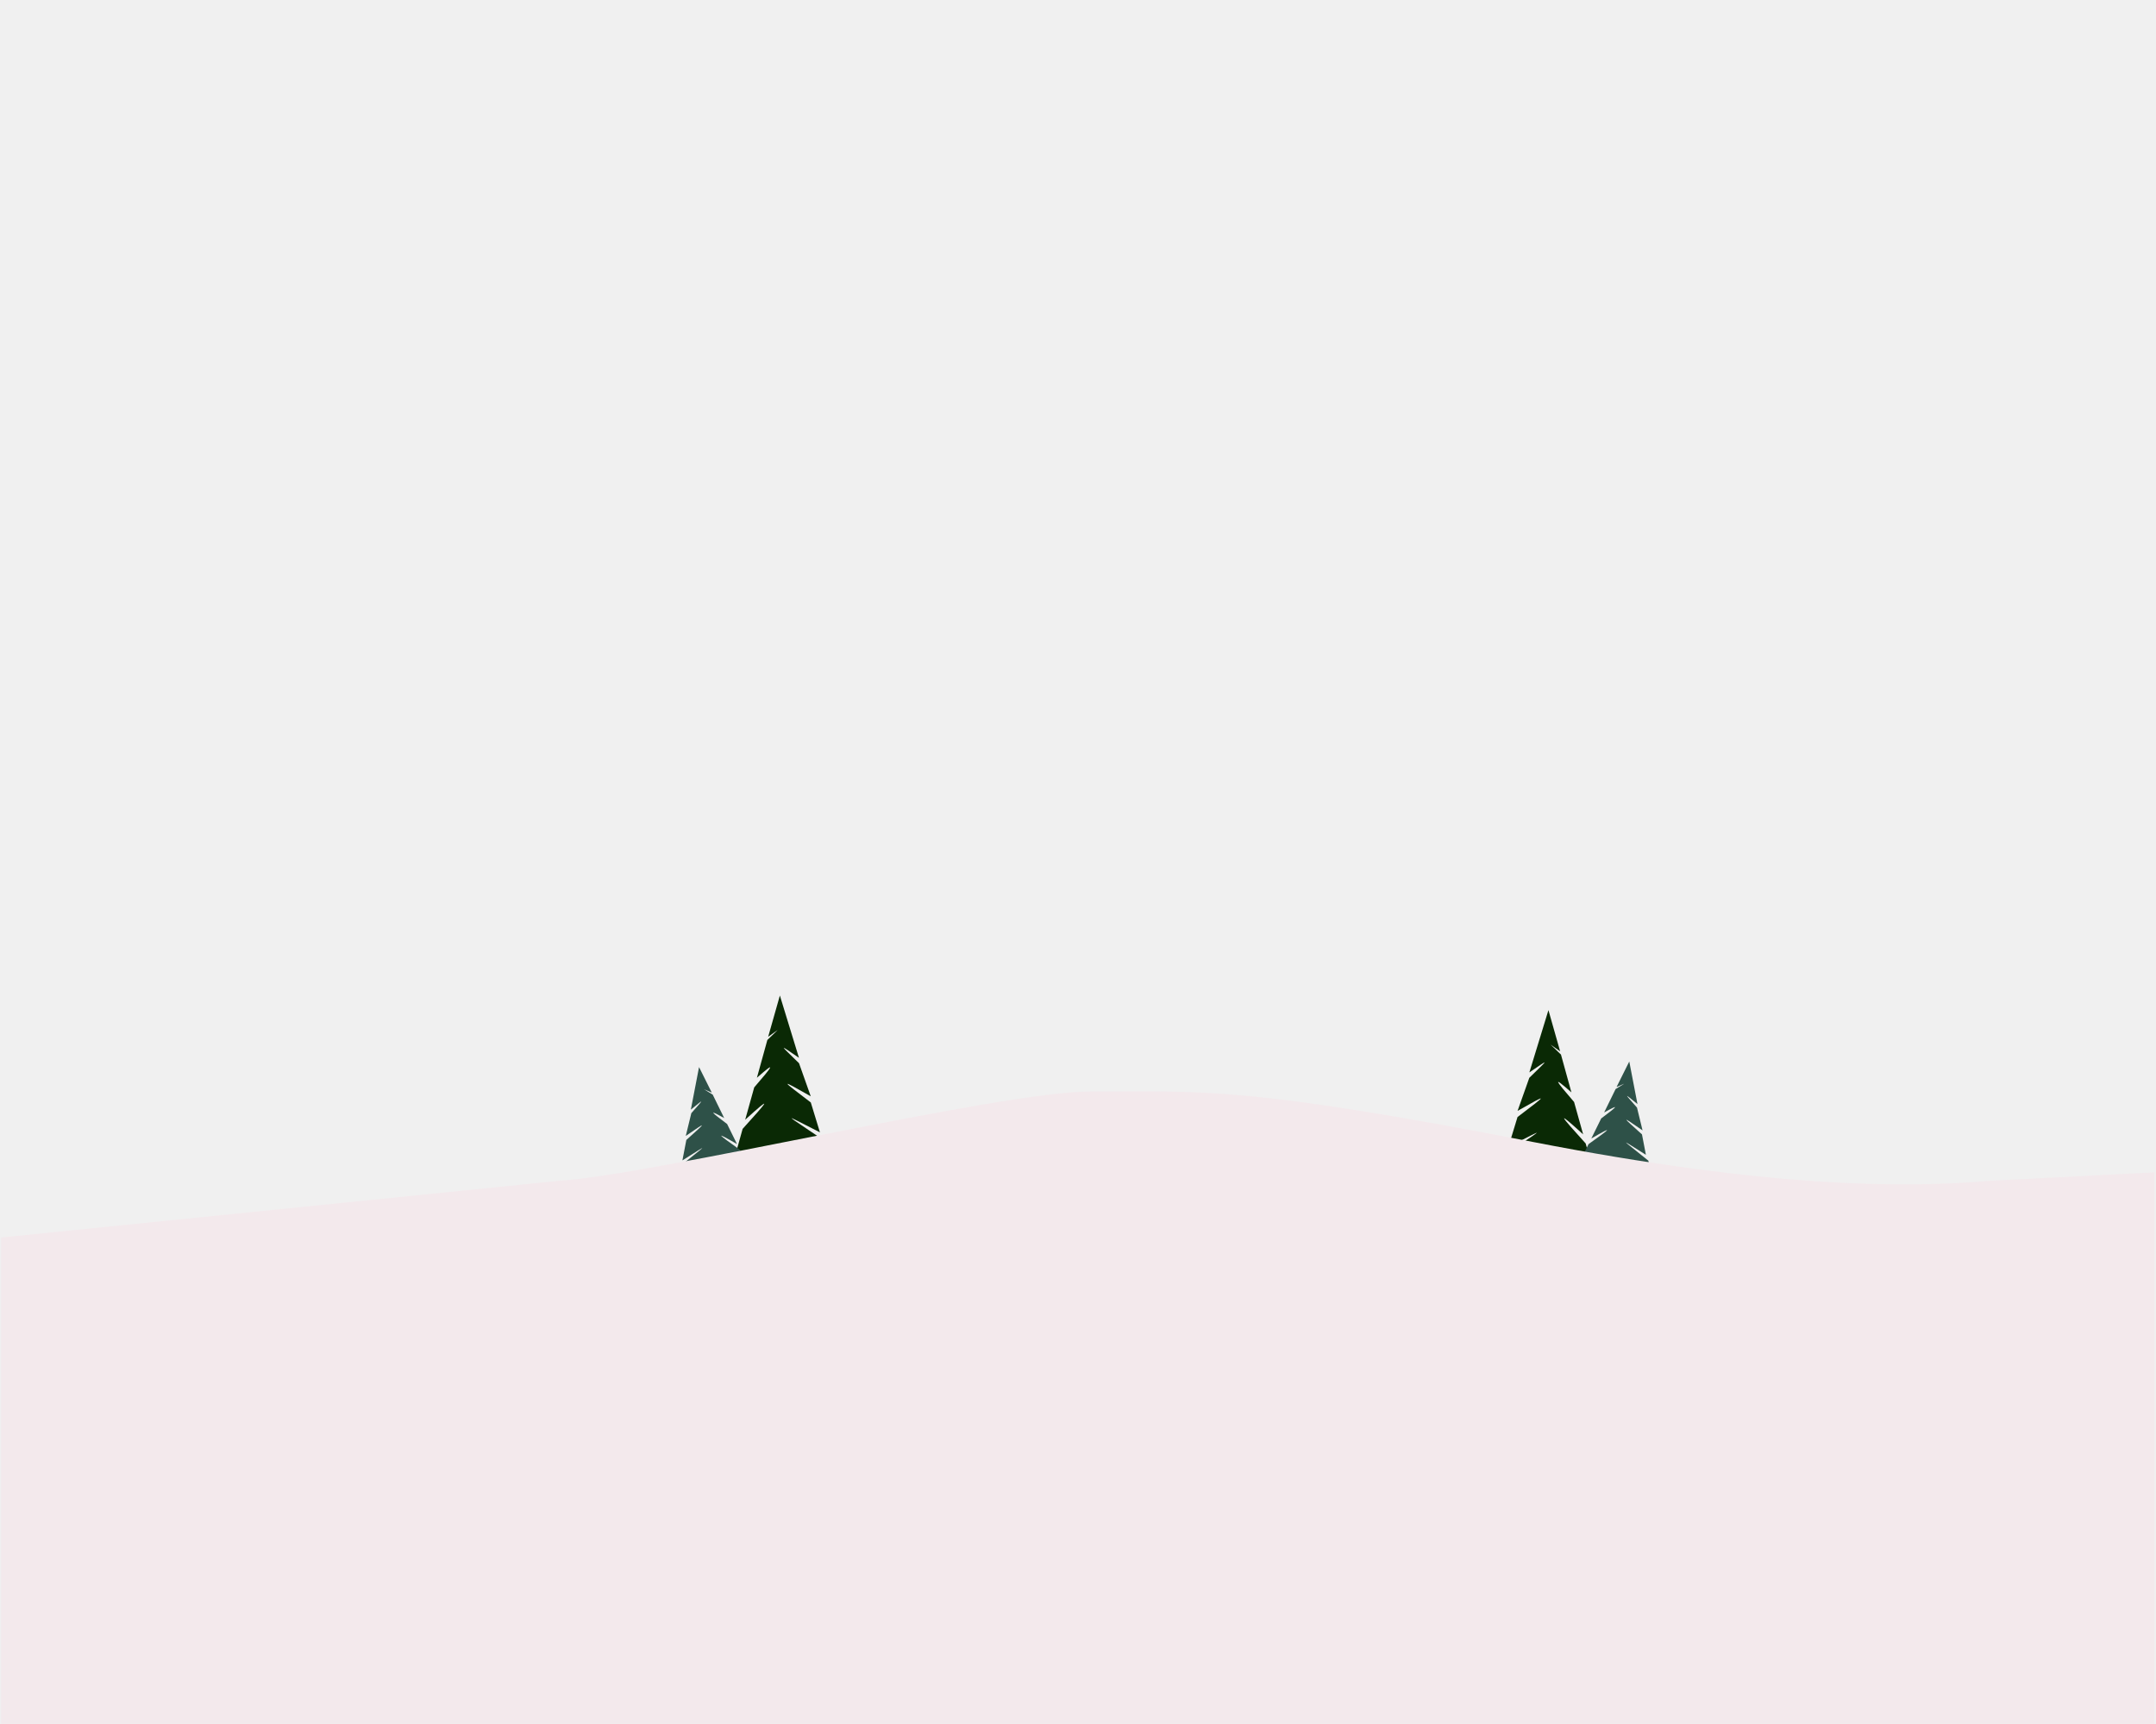
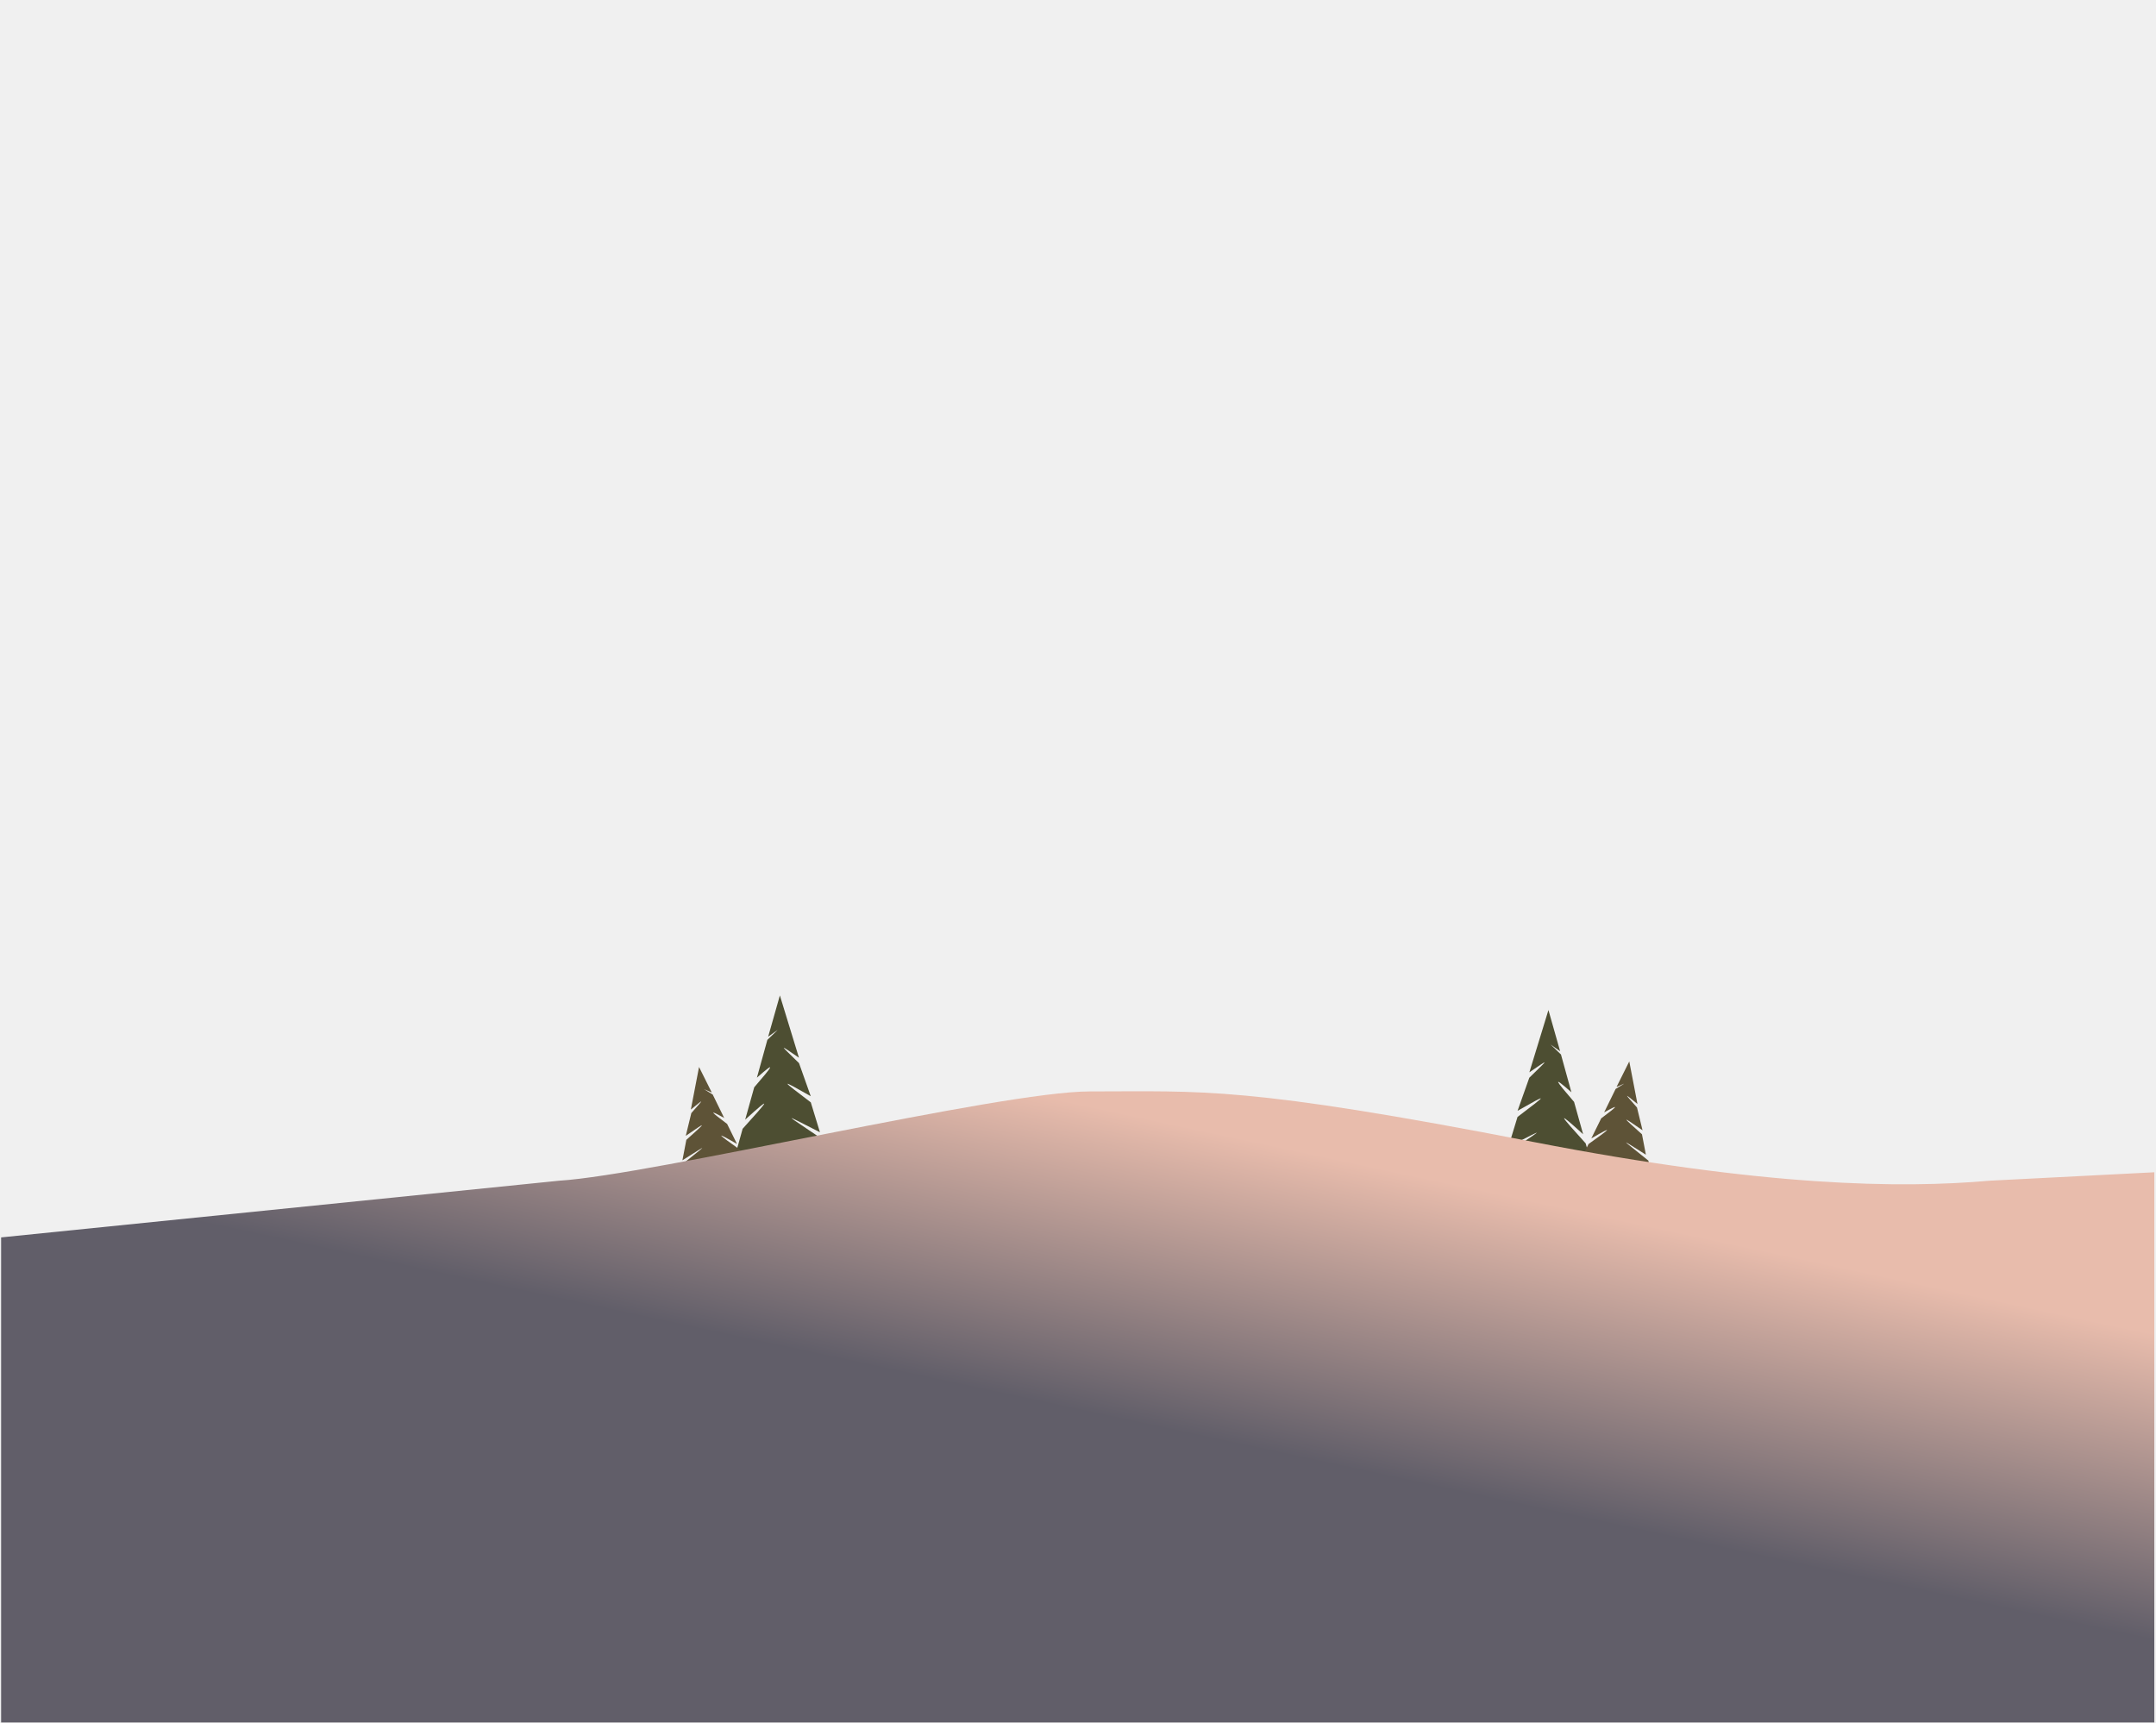
- <svg xmlns="http://www.w3.org/2000/svg" width="1920" height="1535" viewBox="0 0 1920 1535" fill="none">
-   <g>
-     <path d="M694.509 886.525L711.498 941.975C692.528 929.027 694.481 930.052 711.558 946.795L722 976.248C693.562 960.11 695.31 961.414 722.039 981.726L730.189 1008.36C693.97 989.957 698.105 991.228 734.112 1015.76L738.454 1029.95L654.152 1031L661.339 1005.27C684.131 980.169 688.73 974.282 663.612 997.137L671.659 968.329C688.308 949.048 691.84 944.122 674.054 959.753L683.357 926.109C694.861 914.79 695.63 915.218 684.085 923.251L694.509 886.525Z" fill="#0A2905" />
-     <path d="M1378.94 899.525L1361.96 954.975C1380.93 942.027 1378.97 943.052 1361.9 959.795L1351.45 989.248C1379.89 973.11 1378.14 974.414 1351.41 994.726L1343.27 1021.36C1379.48 1002.96 1375.35 1004.23 1339.34 1028.76L1335 1042.95L1419.3 1044L1412.11 1018.27C1389.32 993.169 1384.72 987.282 1409.84 1010.14L1401.79 981.329C1385.15 962.048 1381.61 957.122 1399.4 972.753L1390.1 939.109C1378.59 927.79 1377.82 928.218 1389.37 936.251L1378.94 899.525Z" fill="#0A2905" />
-     <path d="M622.524 950.247L615.222 988.148C628.13 977.664 626.771 978.543 615.645 991.288L610.708 1011.57C630.375 997.986 629.197 999.024 611.21 1015.14L607.711 1033.34C632.969 1017.44 630.005 1018.71 605.5 1038.58L603.636 1048.28L666.685 1039.79L658.821 1023.84C639.365 1010 635.36 1006.67 656.334 1018.8L647.528 1000.95C633.225 990.222 630.109 987.404 644.907 995.63L634.694 974.769C625.005 968.662 624.473 969.024 633.873 972.99L622.524 950.247Z" fill="#2E5148" />
-     <path d="M1450.93 945.281L1458.23 983.181C1445.32 972.698 1446.68 973.577 1457.81 986.321L1462.75 1006.61C1443.08 993.019 1444.26 994.057 1462.24 1010.17L1465.74 1028.38C1440.49 1012.47 1443.45 1013.75 1467.95 1033.62L1469.82 1043.31L1406.77 1034.82L1414.63 1018.87C1434.09 1005.03 1438.09 1001.71 1417.12 1013.83L1425.93 995.979C1440.23 985.255 1443.34 982.437 1428.55 990.663L1438.76 969.802C1448.45 963.695 1448.98 964.058 1439.58 968.023L1450.93 945.281Z" fill="#2E5148" />
-     <path d="M1365.53 1017C1571.53 1057 1692.69 1058.5 1772.03 1051.5L1918.5 1044V1535H1772.03H498.025H1V1102L498.025 1051.5C581.192 1046.33 890.525 972 970.525 972C1071.55 972 1108.03 967 1365.53 1017Z" fill="#F3E9EC" />
+ <svg xmlns="http://www.w3.org/2000/svg" width="1920" height="1534" viewBox="0 0 1920 1534" fill="none">
+   <g clip-path="url(#clip0_2_3)">
+     <path d="M694.509 886.525L711.498 941.975C692.528 929.027 694.481 930.052 711.558 946.795L722 976.248C693.562 960.11 695.31 961.414 722.039 981.726L730.189 1008.36C693.97 989.957 698.105 991.228 734.112 1015.76L738.454 1029.95L654.152 1031L661.339 1005.27C684.131 980.169 688.73 974.282 663.612 997.137L671.659 968.329C688.308 949.048 691.84 944.122 674.054 959.753L683.357 926.109C694.861 914.79 695.63 915.218 684.085 923.251L694.509 886.525Z" fill="#4D4E32" />
+     <path d="M1378.94 899.525L1361.96 954.975C1380.93 942.027 1378.97 943.052 1361.9 959.795L1351.45 989.248C1379.89 973.11 1378.14 974.414 1351.41 994.726L1343.27 1021.36C1379.48 1002.96 1375.35 1004.23 1339.34 1028.76L1335 1042.95L1419.3 1044L1412.11 1018.27C1389.32 993.169 1384.72 987.282 1409.84 1010.14L1401.79 981.329C1385.15 962.048 1381.61 957.122 1399.4 972.753L1390.1 939.109C1378.59 927.79 1377.82 928.218 1389.37 936.251L1378.94 899.525Z" fill="#4D4E32" />
+     <path d="M622.524 950.247L615.222 988.148C628.13 977.664 626.771 978.543 615.645 991.288L610.708 1011.57C630.375 997.986 629.197 999.024 611.21 1015.14L607.711 1033.34C632.969 1017.44 630.005 1018.71 605.5 1038.58L603.636 1048.28L666.685 1039.79L658.821 1023.84C639.365 1010 635.36 1006.67 656.334 1018.8L647.528 1000.95C633.225 990.222 630.109 987.404 644.907 995.63L634.694 974.769C625.005 968.662 624.473 969.024 633.873 972.99L622.524 950.247Z" fill="#5E5337" />
+     <path d="M1450.93 945.281L1458.23 983.181C1445.32 972.698 1446.68 973.577 1457.81 986.321L1462.75 1006.61C1443.08 993.019 1444.26 994.057 1462.24 1010.17L1465.74 1028.38C1440.49 1012.47 1443.45 1013.75 1467.95 1033.62L1469.82 1043.31L1406.77 1034.82L1414.63 1018.87C1434.09 1005.03 1438.09 1001.71 1417.12 1013.83L1425.93 995.979C1440.23 985.255 1443.34 982.437 1428.55 990.663L1438.76 969.802C1448.45 963.695 1448.98 964.058 1439.58 968.023L1450.93 945.281Z" fill="#5E5337" />
+     <path d="M1365.53 1017C1571.53 1057 1692.69 1058.5 1772.03 1051.5L1918.5 1044V1535H1772.03H498.025H1V1102L498.025 1051.5C581.192 1046.33 890.525 972 970.525 972C1071.55 972 1108.03 967 1365.53 1017Z" fill="url(#paint0_linear_2_3)" />
  </g>
+   <defs>
+     <linearGradient id="paint0_linear_2_3" x1="988" y1="877" x2="899.5" y2="1290.5" gradientUnits="userSpaceOnUse">
+       <stop offset="0.258" stop-color="#E8BCAC" />
+       <stop offset="0.89" stop-color="#615E69" />
+     </linearGradient>
+     <clipPath id="clip0_2_3">
+       <rect width="1920" height="1534" fill="white" />
+     </clipPath>
+   </defs>
</svg>
